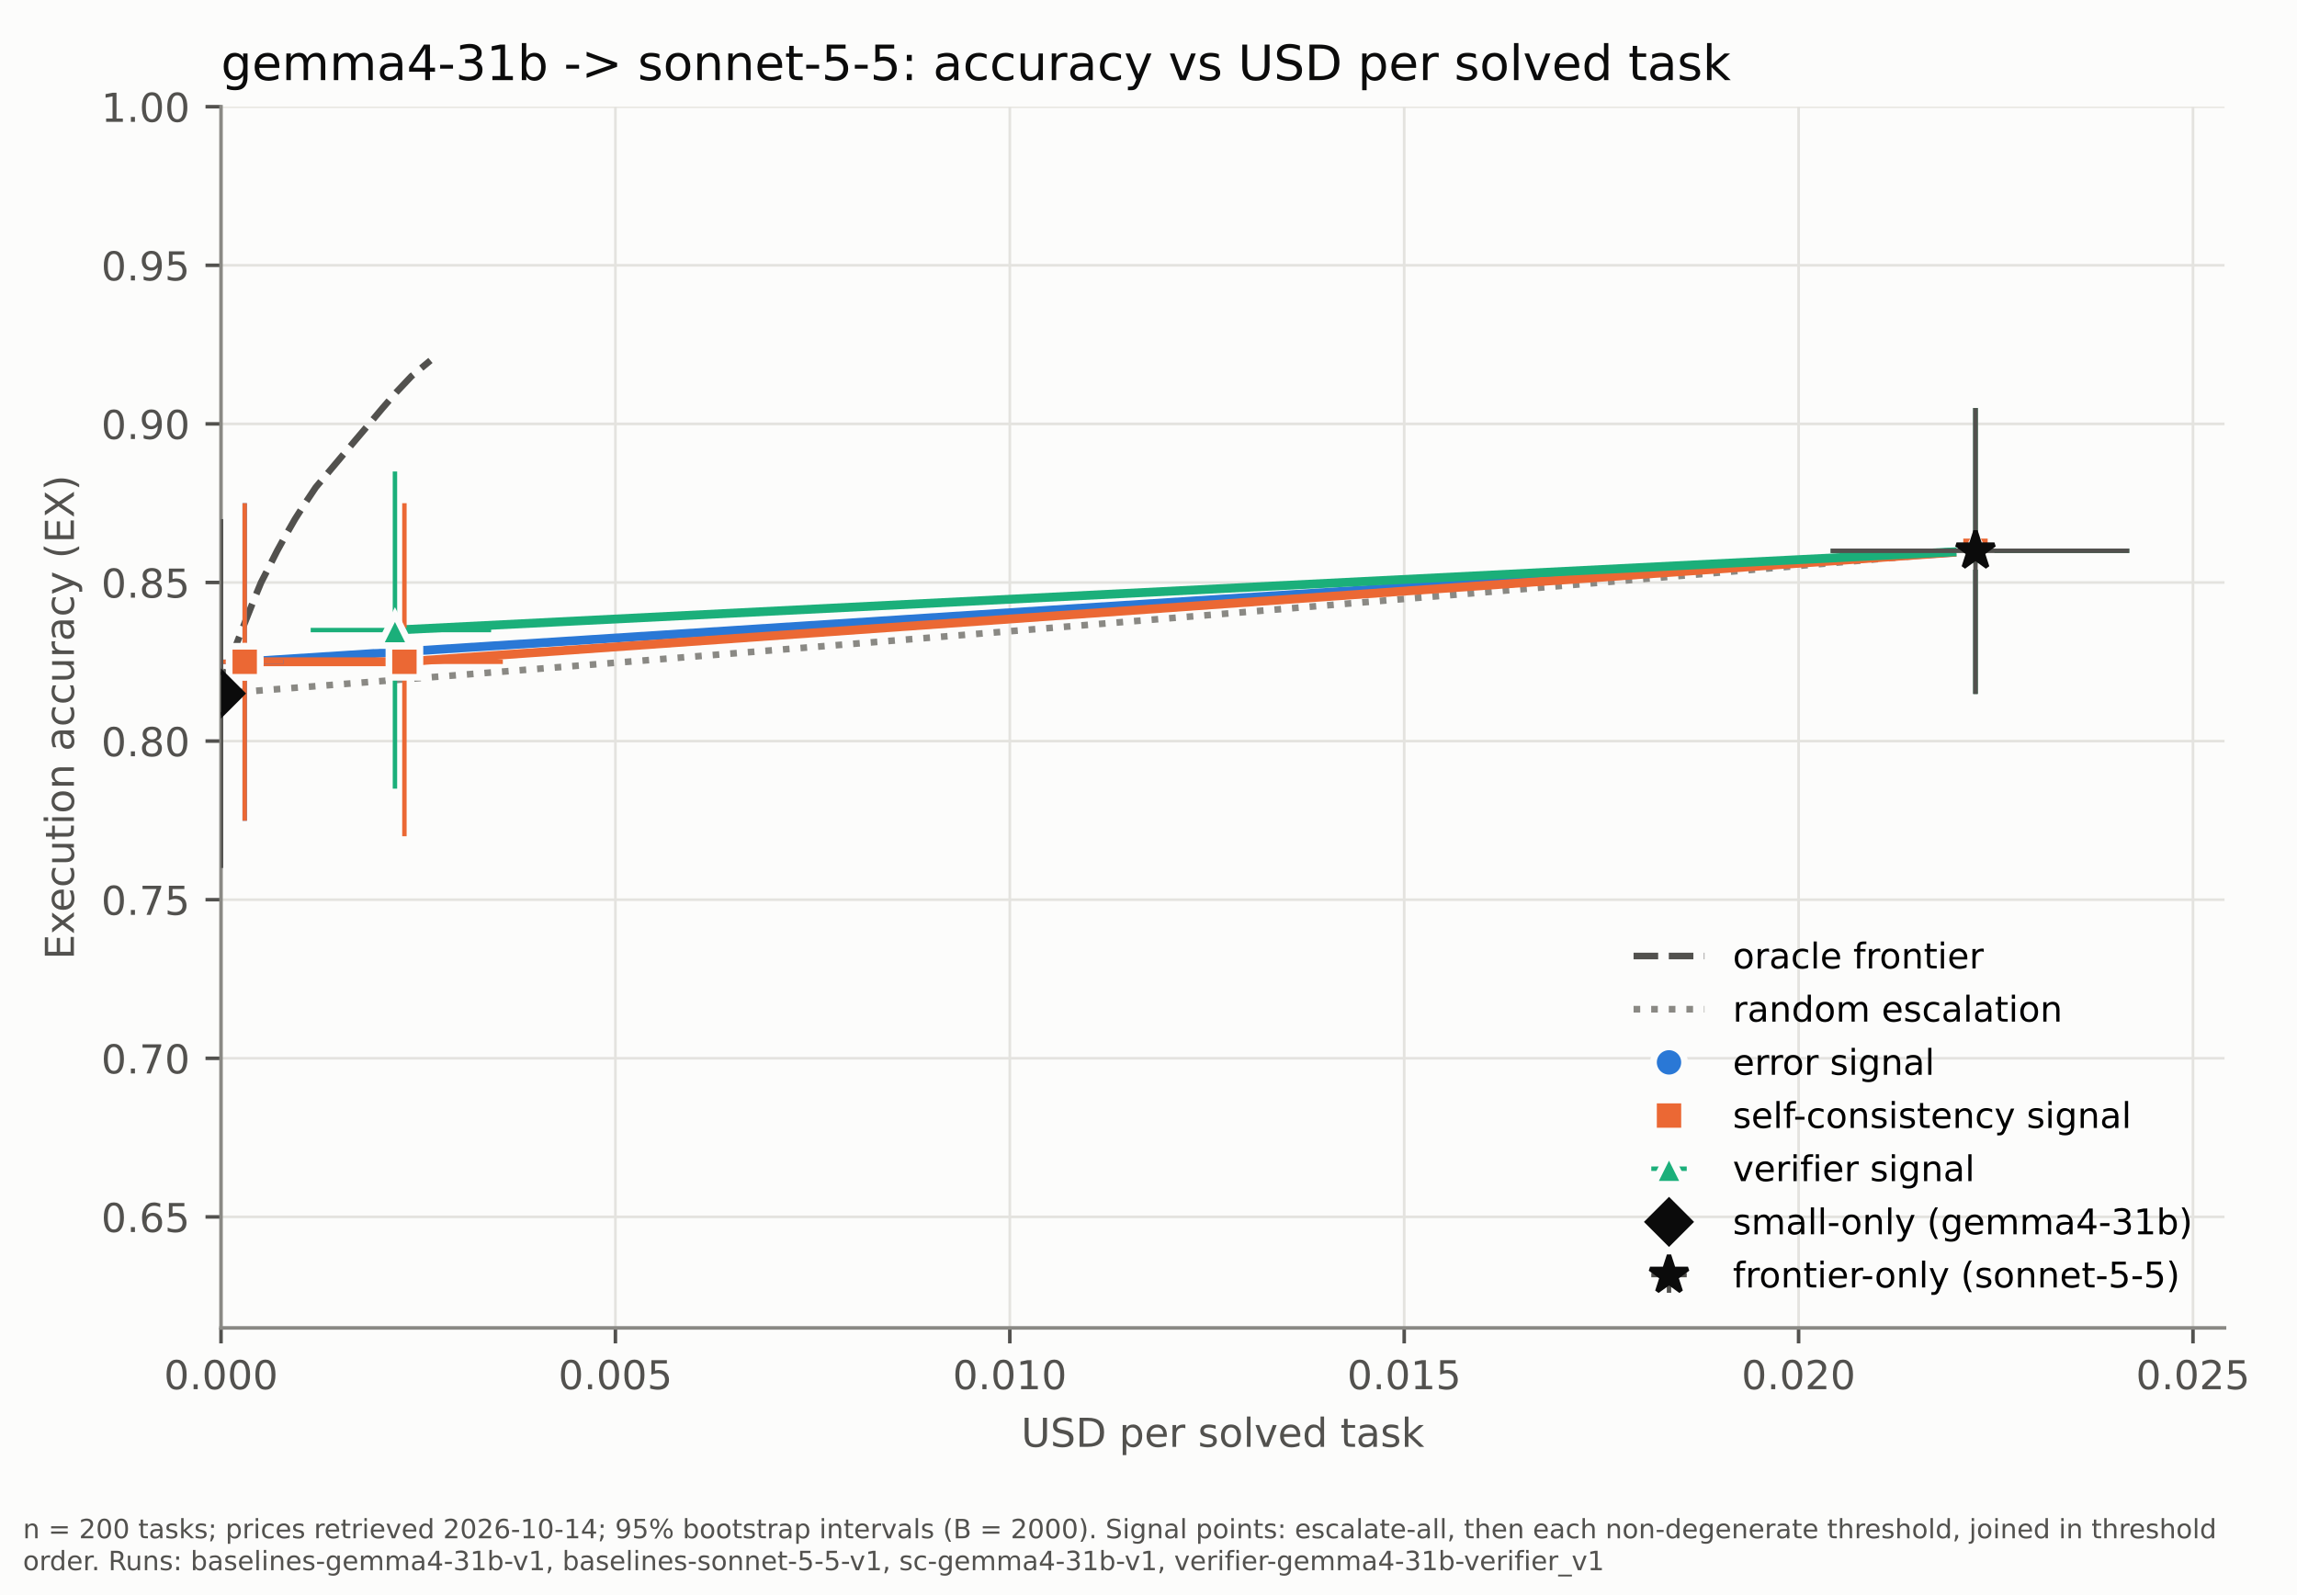
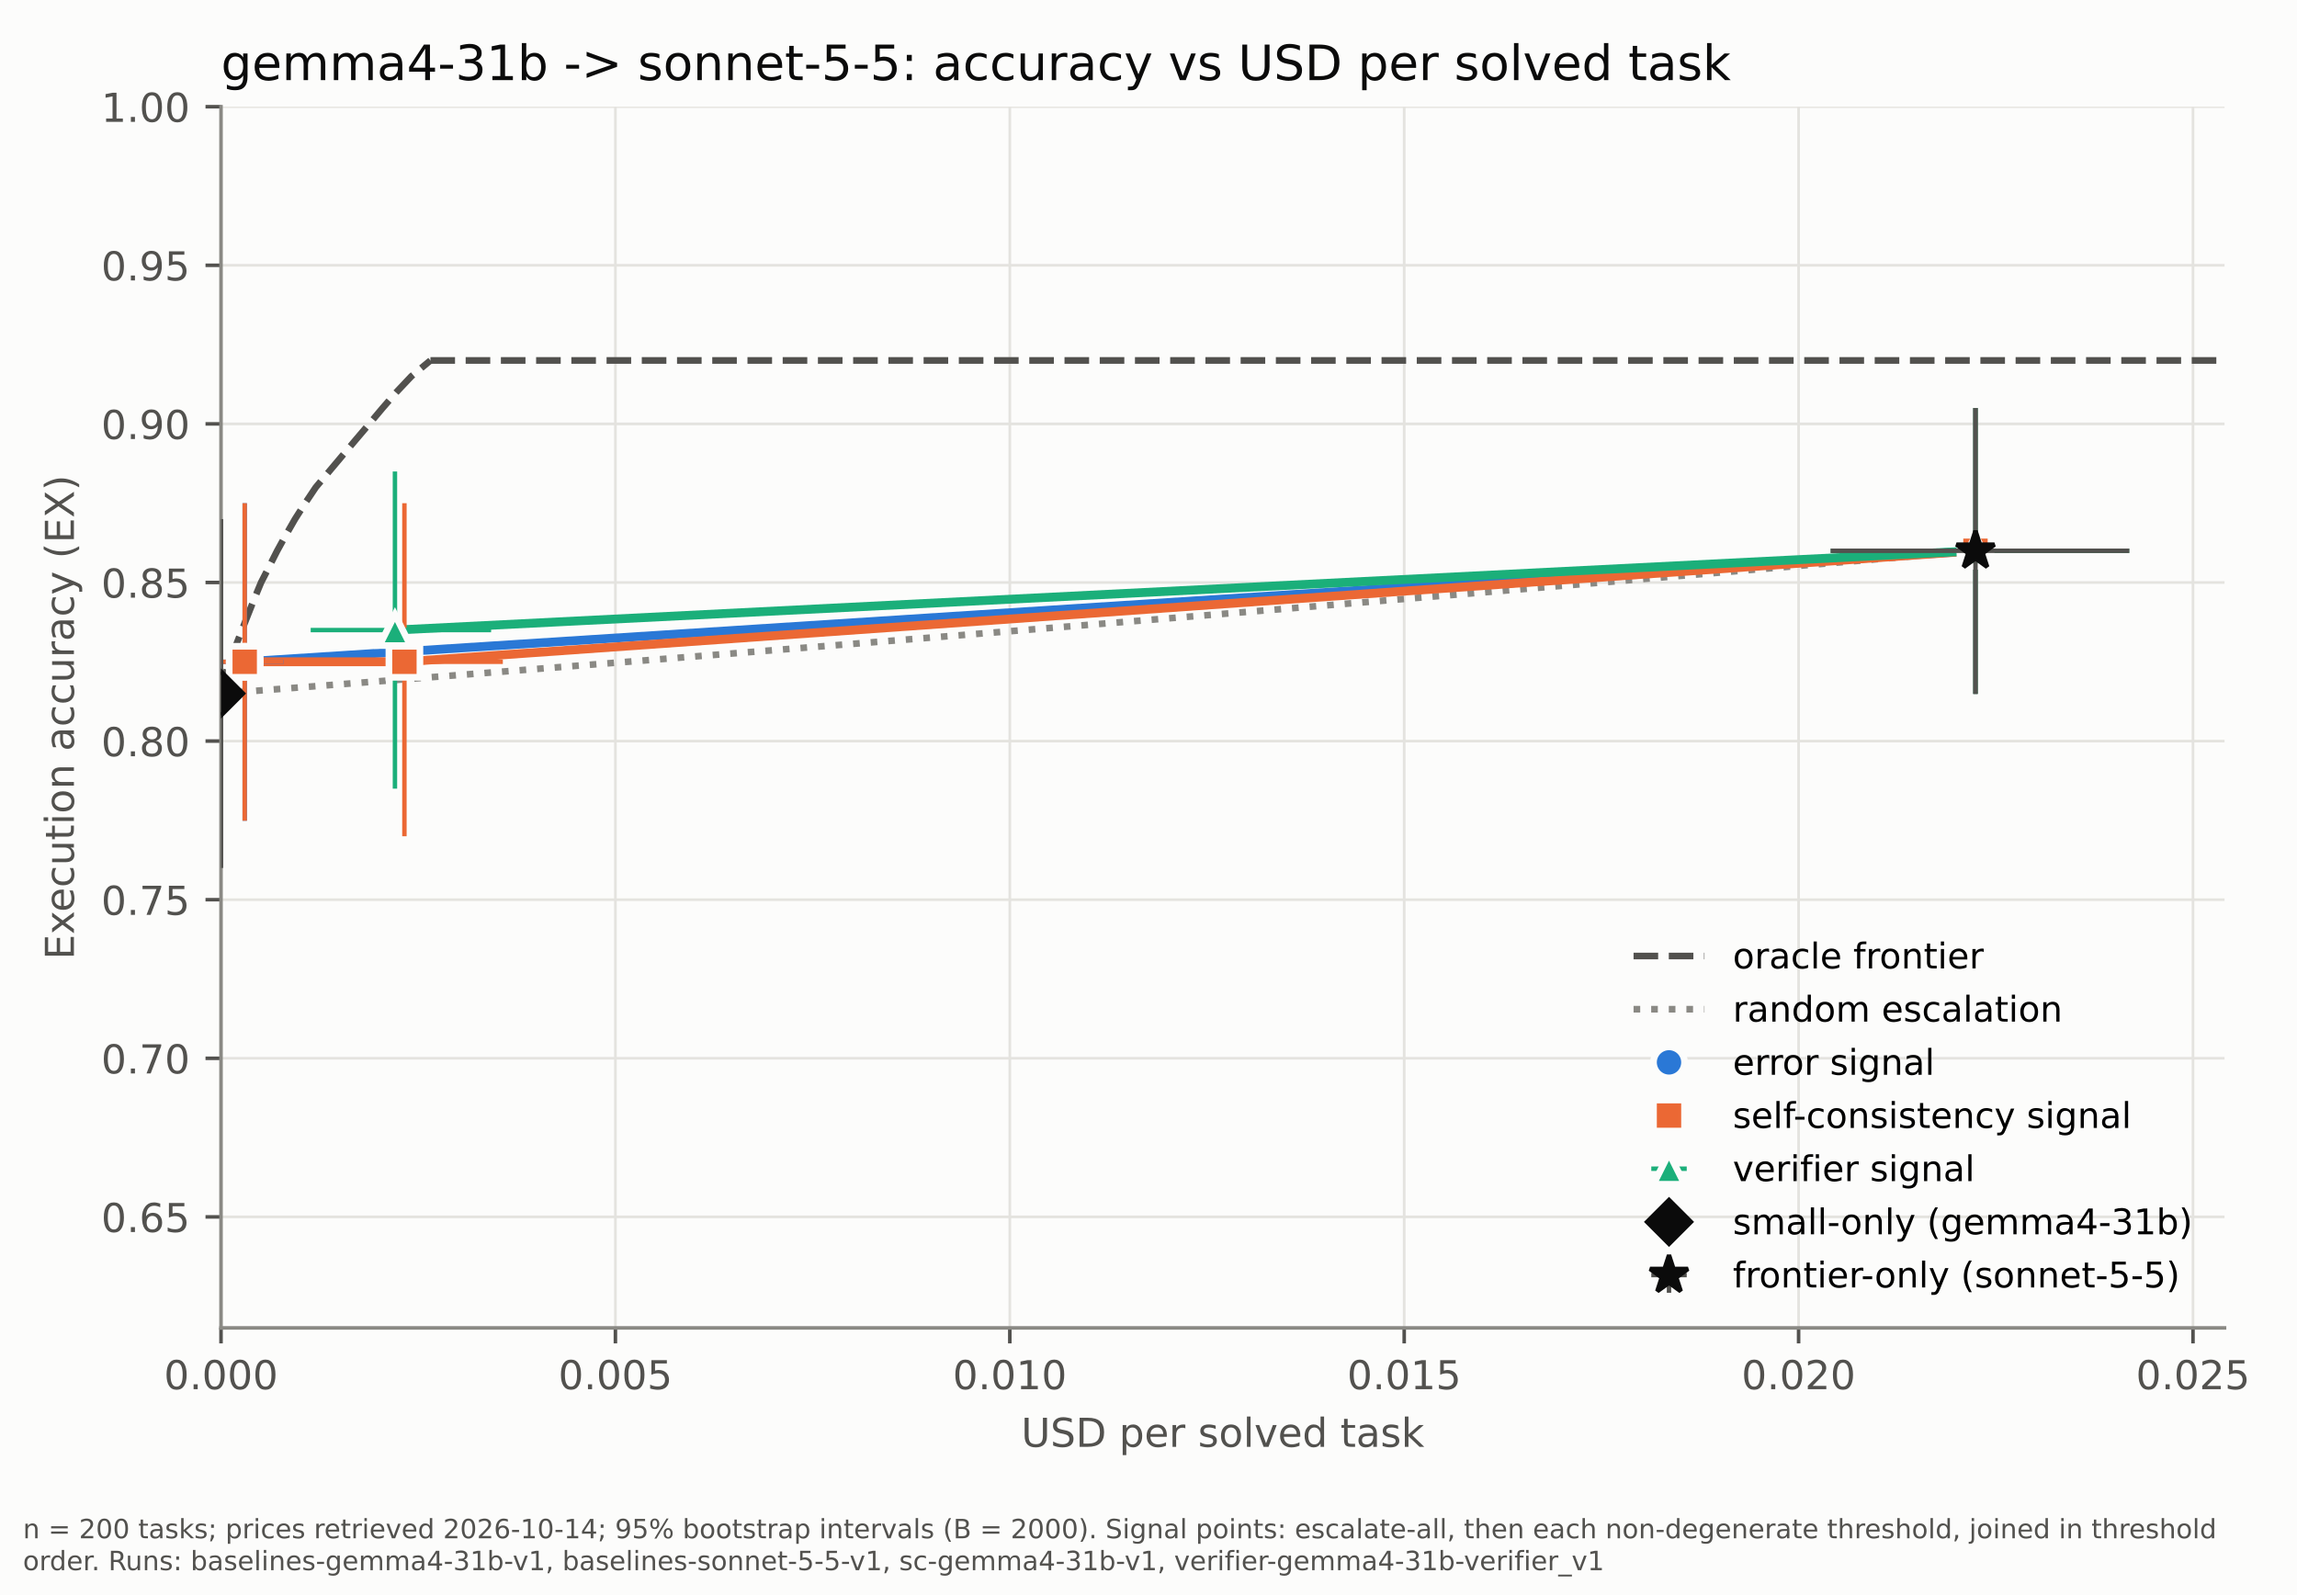
<svg xmlns="http://www.w3.org/2000/svg" xmlns:xlink="http://www.w3.org/1999/xlink" width="518.4pt" height="360pt" viewBox="0 0 518.4 360" version="1.1">
  <defs>
    <style type="text/css">*{stroke-linejoin: round; stroke-linecap: butt}</style>
  </defs>
  <g id="figure_1">
    <g id="patch_1">
      <path d="M 0 360  L 518.4 360  L 518.4 0  L 0 0  z " style="fill: #fcfcfb" />
    </g>
    <g id="axes_1">
      <g id="patch_2">
        <path d="M 49.88 299.68  L 502.045 299.68  L 502.045 24.077  L 49.88 24.077  z " style="fill: #fcfcfb" />
      </g>
      <g id="matplotlib.axis_1">
        <g id="xtick_1">
          <g id="line2d_1">
            <path d="M 49.88 299.68  L 49.88 24.077  " clip-path="url(#p01354f8f3d)" style="fill: none; stroke: #e4e3df; stroke-width: 0.6; stroke-linecap: square" />
          </g>
          <g id="line2d_2">
            <defs>
              <path id="m976dc14677" d="M 0 0  L 0 3.5  " style="stroke: #52514e; stroke-width: 0.8" />
            </defs>
            <g>
              <use xlink:href="#m976dc14677" x="49.88" y="299.68" style="fill: #52514e; stroke: #52514e; stroke-width: 0.8" />
            </g>
          </g>
          <g id="text_1">
            <text style="font-size: 9px; font-family: 'DejaVu Sans', 'Bitstream Vera Sans', 'Computer Modern Sans Serif', 'Lucida Grande', 'Verdana', 'Geneva', 'Lucid', 'Arial', 'Helvetica', 'Avant Garde', sans-serif; text-anchor: middle; fill: #52514e" x="49.88" y="313.518" transform="rotate(-0 49.88 313.5179)">0.000</text>
          </g>
        </g>
        <g id="xtick_2">
          <g id="line2d_3">
            <path d="M 138.889 299.68  L 138.889 24.077  " clip-path="url(#p01354f8f3d)" style="fill: none; stroke: #e4e3df; stroke-width: 0.6; stroke-linecap: square" />
          </g>
          <g id="line2d_4">
            <g>
              <use xlink:href="#m976dc14677" x="138.889" y="299.68" style="fill: #52514e; stroke: #52514e; stroke-width: 0.8" />
            </g>
          </g>
          <g id="text_2">
            <text style="font-size: 9px; font-family: 'DejaVu Sans', 'Bitstream Vera Sans', 'Computer Modern Sans Serif', 'Lucida Grande', 'Verdana', 'Geneva', 'Lucid', 'Arial', 'Helvetica', 'Avant Garde', sans-serif; text-anchor: middle; fill: #52514e" x="138.889" y="313.518" transform="rotate(-0 138.8893 313.5179)">0.005</text>
          </g>
        </g>
        <g id="xtick_3">
          <g id="line2d_5">
            <path d="M 227.899 299.68  L 227.899 24.077  " clip-path="url(#p01354f8f3d)" style="fill: none; stroke: #e4e3df; stroke-width: 0.6; stroke-linecap: square" />
          </g>
          <g id="line2d_6">
            <g>
              <use xlink:href="#m976dc14677" x="227.899" y="299.68" style="fill: #52514e; stroke: #52514e; stroke-width: 0.8" />
            </g>
          </g>
          <g id="text_3">
            <text style="font-size: 9px; font-family: 'DejaVu Sans', 'Bitstream Vera Sans', 'Computer Modern Sans Serif', 'Lucida Grande', 'Verdana', 'Geneva', 'Lucid', 'Arial', 'Helvetica', 'Avant Garde', sans-serif; text-anchor: middle; fill: #52514e" x="227.899" y="313.518" transform="rotate(-0 227.8986 313.5179)">0.010</text>
          </g>
        </g>
        <g id="xtick_4">
          <g id="line2d_7">
            <path d="M 316.908 299.68  L 316.908 24.077  " clip-path="url(#p01354f8f3d)" style="fill: none; stroke: #e4e3df; stroke-width: 0.6; stroke-linecap: square" />
          </g>
          <g id="line2d_8">
            <g>
              <use xlink:href="#m976dc14677" x="316.908" y="299.68" style="fill: #52514e; stroke: #52514e; stroke-width: 0.8" />
            </g>
          </g>
          <g id="text_4">
            <text style="font-size: 9px; font-family: 'DejaVu Sans', 'Bitstream Vera Sans', 'Computer Modern Sans Serif', 'Lucida Grande', 'Verdana', 'Geneva', 'Lucid', 'Arial', 'Helvetica', 'Avant Garde', sans-serif; text-anchor: middle; fill: #52514e" x="316.908" y="313.518" transform="rotate(-0 316.9078 313.5179)">0.015</text>
          </g>
        </g>
        <g id="xtick_5">
          <g id="line2d_9">
            <path d="M 405.917 299.68  L 405.917 24.077  " clip-path="url(#p01354f8f3d)" style="fill: none; stroke: #e4e3df; stroke-width: 0.6; stroke-linecap: square" />
          </g>
          <g id="line2d_10">
            <g>
              <use xlink:href="#m976dc14677" x="405.917" y="299.68" style="fill: #52514e; stroke: #52514e; stroke-width: 0.8" />
            </g>
          </g>
          <g id="text_5">
            <text style="font-size: 9px; font-family: 'DejaVu Sans', 'Bitstream Vera Sans', 'Computer Modern Sans Serif', 'Lucida Grande', 'Verdana', 'Geneva', 'Lucid', 'Arial', 'Helvetica', 'Avant Garde', sans-serif; text-anchor: middle; fill: #52514e" x="405.917" y="313.518" transform="rotate(-0 405.9171 313.5179)">0.020</text>
          </g>
        </g>
        <g id="xtick_6">
          <g id="line2d_11">
            <path d="M 494.926 299.68  L 494.926 24.077  " clip-path="url(#p01354f8f3d)" style="fill: none; stroke: #e4e3df; stroke-width: 0.6; stroke-linecap: square" />
          </g>
          <g id="line2d_12">
            <g>
              <use xlink:href="#m976dc14677" x="494.926" y="299.68" style="fill: #52514e; stroke: #52514e; stroke-width: 0.8" />
            </g>
          </g>
          <g id="text_6">
            <text style="font-size: 9px; font-family: 'DejaVu Sans', 'Bitstream Vera Sans', 'Computer Modern Sans Serif', 'Lucida Grande', 'Verdana', 'Geneva', 'Lucid', 'Arial', 'Helvetica', 'Avant Garde', sans-serif; text-anchor: middle; fill: #52514e" x="494.926" y="313.518" transform="rotate(-0 494.9264 313.5179)">0.025</text>
          </g>
        </g>
        <g id="text_7">
          <text style="font-size: 9px; font-family: 'DejaVu Sans', 'Bitstream Vera Sans', 'Computer Modern Sans Serif', 'Lucida Grande', 'Verdana', 'Geneva', 'Lucid', 'Arial', 'Helvetica', 'Avant Garde', sans-serif; text-anchor: middle; fill: #52514e" x="275.963" y="326.519" transform="rotate(-0 275.9627 326.5186)">USD per solved task</text>
        </g>
      </g>
      <g id="matplotlib.axis_2">
        <g id="ytick_1">
          <g id="line2d_13">
            <path d="M 49.88 274.625  L 502.045 274.625  " clip-path="url(#p01354f8f3d)" style="fill: none; stroke: #e4e3df; stroke-width: 0.6; stroke-linecap: square" />
          </g>
          <g id="line2d_14">
            <defs>
              <path id="mf46361f06f" d="M 0 0  L -3.5 0  " style="stroke: #52514e; stroke-width: 0.8" />
            </defs>
            <g>
              <use xlink:href="#mf46361f06f" x="49.88" y="274.625" style="fill: #52514e; stroke: #52514e; stroke-width: 0.8" />
            </g>
          </g>
          <g id="text_8">
            <text style="font-size: 9px; font-family: 'DejaVu Sans', 'Bitstream Vera Sans', 'Computer Modern Sans Serif', 'Lucida Grande', 'Verdana', 'Geneva', 'Lucid', 'Arial', 'Helvetica', 'Avant Garde', sans-serif; text-anchor: end; fill: #52514e" x="42.88" y="278.044" transform="rotate(-0 42.88 278.0442)">0.65</text>
          </g>
        </g>
        <g id="ytick_2">
          <g id="line2d_15">
            <path d="M 49.88 238.833  L 502.045 238.833  " clip-path="url(#p01354f8f3d)" style="fill: none; stroke: #e4e3df; stroke-width: 0.6; stroke-linecap: square" />
          </g>
          <g id="line2d_16">
            <g>
              <use xlink:href="#mf46361f06f" x="49.88" y="238.833" style="fill: #52514e; stroke: #52514e; stroke-width: 0.8" />
            </g>
          </g>
          <g id="text_9">
            <text style="font-size: 9px; font-family: 'DejaVu Sans', 'Bitstream Vera Sans', 'Computer Modern Sans Serif', 'Lucida Grande', 'Verdana', 'Geneva', 'Lucid', 'Arial', 'Helvetica', 'Avant Garde', sans-serif; text-anchor: end; fill: #52514e" x="42.88" y="242.252" transform="rotate(-0 42.88 242.2516)">0.70</text>
          </g>
        </g>
        <g id="ytick_3">
          <g id="line2d_17">
            <path d="M 49.88 203.04  L 502.045 203.04  " clip-path="url(#p01354f8f3d)" style="fill: none; stroke: #e4e3df; stroke-width: 0.6; stroke-linecap: square" />
          </g>
          <g id="line2d_18">
            <g>
              <use xlink:href="#mf46361f06f" x="49.88" y="203.04" style="fill: #52514e; stroke: #52514e; stroke-width: 0.8" />
            </g>
          </g>
          <g id="text_10">
            <text style="font-size: 9px; font-family: 'DejaVu Sans', 'Bitstream Vera Sans', 'Computer Modern Sans Serif', 'Lucida Grande', 'Verdana', 'Geneva', 'Lucid', 'Arial', 'Helvetica', 'Avant Garde', sans-serif; text-anchor: end; fill: #52514e" x="42.88" y="206.459" transform="rotate(-0 42.88 206.4591)">0.75</text>
          </g>
        </g>
        <g id="ytick_4">
          <g id="line2d_19">
            <path d="M 49.88 167.248  L 502.045 167.248  " clip-path="url(#p01354f8f3d)" style="fill: none; stroke: #e4e3df; stroke-width: 0.6; stroke-linecap: square" />
          </g>
          <g id="line2d_20">
            <g>
              <use xlink:href="#mf46361f06f" x="49.88" y="167.248" style="fill: #52514e; stroke: #52514e; stroke-width: 0.8" />
            </g>
          </g>
          <g id="text_11">
            <text style="font-size: 9px; font-family: 'DejaVu Sans', 'Bitstream Vera Sans', 'Computer Modern Sans Serif', 'Lucida Grande', 'Verdana', 'Geneva', 'Lucid', 'Arial', 'Helvetica', 'Avant Garde', sans-serif; text-anchor: end; fill: #52514e" x="42.88" y="170.667" transform="rotate(-0 42.88 170.6665)">0.80</text>
          </g>
        </g>
        <g id="ytick_5">
          <g id="line2d_21">
            <path d="M 49.88 131.455  L 502.045 131.455  " clip-path="url(#p01354f8f3d)" style="fill: none; stroke: #e4e3df; stroke-width: 0.6; stroke-linecap: square" />
          </g>
          <g id="line2d_22">
            <g>
              <use xlink:href="#mf46361f06f" x="49.88" y="131.455" style="fill: #52514e; stroke: #52514e; stroke-width: 0.8" />
            </g>
          </g>
          <g id="text_12">
            <text style="font-size: 9px; font-family: 'DejaVu Sans', 'Bitstream Vera Sans', 'Computer Modern Sans Serif', 'Lucida Grande', 'Verdana', 'Geneva', 'Lucid', 'Arial', 'Helvetica', 'Avant Garde', sans-serif; text-anchor: end; fill: #52514e" x="42.88" y="134.874" transform="rotate(-0 42.88 134.874)">0.85</text>
          </g>
        </g>
        <g id="ytick_6">
          <g id="line2d_23">
            <path d="M 49.88 95.663  L 502.045 95.663  " clip-path="url(#p01354f8f3d)" style="fill: none; stroke: #e4e3df; stroke-width: 0.6; stroke-linecap: square" />
          </g>
          <g id="line2d_24">
            <g>
              <use xlink:href="#mf46361f06f" x="49.88" y="95.663" style="fill: #52514e; stroke: #52514e; stroke-width: 0.8" />
            </g>
          </g>
          <g id="text_13">
            <text style="font-size: 9px; font-family: 'DejaVu Sans', 'Bitstream Vera Sans', 'Computer Modern Sans Serif', 'Lucida Grande', 'Verdana', 'Geneva', 'Lucid', 'Arial', 'Helvetica', 'Avant Garde', sans-serif; text-anchor: end; fill: #52514e" x="42.88" y="99.081" transform="rotate(-0 42.88 99.08145)">0.90</text>
          </g>
        </g>
        <g id="ytick_7">
          <g id="line2d_25">
            <path d="M 49.88 59.87  L 502.045 59.87  " clip-path="url(#p01354f8f3d)" style="fill: none; stroke: #e4e3df; stroke-width: 0.6; stroke-linecap: square" />
          </g>
          <g id="line2d_26">
            <g>
              <use xlink:href="#mf46361f06f" x="49.88" y="59.87" style="fill: #52514e; stroke: #52514e; stroke-width: 0.8" />
            </g>
          </g>
          <g id="text_14">
            <text style="font-size: 9px; font-family: 'DejaVu Sans', 'Bitstream Vera Sans', 'Computer Modern Sans Serif', 'Lucida Grande', 'Verdana', 'Geneva', 'Lucid', 'Arial', 'Helvetica', 'Avant Garde', sans-serif; text-anchor: end; fill: #52514e" x="42.88" y="63.289" transform="rotate(-0 42.88 63.28891)">0.95</text>
          </g>
        </g>
        <g id="ytick_8">
          <g id="line2d_27">
            <path d="M 49.88 24.077  L 502.045 24.077  " clip-path="url(#p01354f8f3d)" style="fill: none; stroke: #e4e3df; stroke-width: 0.6; stroke-linecap: square" />
          </g>
          <g id="line2d_28">
            <g>
              <use xlink:href="#mf46361f06f" x="49.88" y="24.077" style="fill: #52514e; stroke: #52514e; stroke-width: 0.8" />
            </g>
          </g>
          <g id="text_15">
            <text style="font-size: 9px; font-family: 'DejaVu Sans', 'Bitstream Vera Sans', 'Computer Modern Sans Serif', 'Lucida Grande', 'Verdana', 'Geneva', 'Lucid', 'Arial', 'Helvetica', 'Avant Garde', sans-serif; text-anchor: end; fill: #52514e" x="42.88" y="27.496" transform="rotate(-0 42.88 27.49637)">1.00</text>
          </g>
        </g>
        <g id="text_16">
          <text style="font-size: 9px; font-family: 'DejaVu Sans', 'Bitstream Vera Sans', 'Computer Modern Sans Serif', 'Lucida Grande', 'Verdana', 'Geneva', 'Lucid', 'Arial', 'Helvetica', 'Avant Garde', sans-serif; text-anchor: middle; fill: #52514e" x="16.679" y="161.879" transform="rotate(-90 16.67883 161.8787)">Execution accuracy (EX)</text>
        </g>
      </g>
      <g id="line2d_29">
        <path d="M 49.88 156.51  L 50.621 152.931  L 51.811 149.351  L 53.21 145.772  L 54.597 142.193  L 56.014 138.614  L 57.436 135.034  L 58.921 131.455  L 60.75 127.876  L 62.561 124.297  L 64.534 120.717  L 66.585 117.138  L 68.869 113.559  L 71.265 109.98  L 74.269 106.4  L 77.277 102.821  L 80.295 99.242  L 83.336 95.663  L 86.344 92.083  L 89.456 88.504  L 92.837 84.925  L 97.143 81.345  " clip-path="url(#p01354f8f3d)" style="fill: none; stroke-dasharray: 5.55,2.4; stroke-dashoffset: 0; stroke: #52514e; stroke-width: 1.5" />
      </g>
      <g id="line2d_30">
        <path d="M 49.88 156.51  L 70.713 154.899  L 91.433 153.289  L 112.038 151.678  L 132.531 150.067  L 152.913 148.457  L 173.183 146.846  L 193.344 145.235  L 213.397 143.625  L 233.341 142.014  L 253.177 140.403  L 272.908 138.793  L 292.533 137.182  L 312.054 135.571  L 331.47 133.961  L 350.784 132.35  L 369.996 130.739  L 389.106 129.129  L 408.116 127.518  L 427.026 125.907  L 445.837 124.297  " clip-path="url(#p01354f8f3d)" style="fill: none; stroke-dasharray: 1.5,2.475; stroke-dashoffset: 0; stroke: #8a8984; stroke-width: 1.5" />
      </g>
+       <g id="line2d_31">
+         <path d="M 97.143 81.345  L 502.045 81.345  " clip-path="url(#p01354f8f3d)" style="fill: none; stroke-dasharray: 5.55,2.4; stroke-dashoffset: 0; stroke: #52514e; stroke-width: 1.5" />
+       </g>
      <g id="patch_3">
        <path d="M 49.88 299.68  L 49.88 24.077  " style="fill: none; stroke: #8a8984; stroke-width: 0.8; stroke-linejoin: miter; stroke-linecap: square" />
      </g>
      <g id="patch_4">
        <path d="M 49.88 299.68  L 502.045 299.68  " style="fill: none; stroke: #8a8984; stroke-width: 0.8; stroke-linejoin: miter; stroke-linecap: square" />
      </g>
-       <g id="line2d_31">
+       <g id="line2d_32">
        <path d="M 445.837 124.297  L 55.226 149.351  " clip-path="url(#p01354f8f3d)" style="fill: none; stroke: #2a78d6; stroke-width: 2; stroke-linecap: square" />
      </g>
-       <g id="line2d_32">
+       <g id="line2d_33">
        <path d="M 445.837 124.297  L 91.271 149.351  L 55.226 149.351  " clip-path="url(#p01354f8f3d)" style="fill: none; stroke: #eb6834; stroke-width: 2; stroke-linecap: square" />
      </g>
-       <g id="line2d_33">
+       <g id="line2d_34">
        <path d="M 445.837 124.297  L 89.133 142.193  " clip-path="url(#p01354f8f3d)" style="fill: none; stroke: #1baf7a; stroke-width: 2; stroke-linecap: square" />
      </g>
      <g id="text_17">
        <text style="font-size: 11px; font-family: 'DejaVu Sans', 'Bitstream Vera Sans', 'Computer Modern Sans Serif', 'Lucida Grande', 'Verdana', 'Geneva', 'Lucid', 'Arial', 'Helvetica', 'Avant Garde', sans-serif; text-anchor: start; fill: #0b0b0b" x="49.88" y="18.077" transform="rotate(-0 49.88 18.07742)">gemma4-31b -&gt; sonnet-5-5: accuracy vs USD per solved task</text>
      </g>
      <g id="LineCollection_1">
        <path d="M 413.187 124.297  L 480.514 124.297  " clip-path="url(#p01354f8f3d)" style="fill: none; stroke: #2a78d6" />
      </g>
      <g id="LineCollection_2">
        <path d="M 445.837 156.599  L 445.837 92.083  " clip-path="url(#p01354f8f3d)" style="fill: none; stroke: #2a78d6" />
      </g>
      <g id="LineCollection_3">
        <path d="M 49.88 149.351  L 63.965 149.351  " clip-path="url(#p01354f8f3d)" style="fill: none; stroke: #2a78d6" />
      </g>
      <g id="LineCollection_4">
        <path d="M 55.226 185.233  L 55.226 113.559  " clip-path="url(#p01354f8f3d)" style="fill: none; stroke: #2a78d6" />
      </g>
      <g id="LineCollection_5">
        <path d="M 413.187 124.297  L 480.514 124.297  " clip-path="url(#p01354f8f3d)" style="fill: none; stroke: #eb6834" />
      </g>
      <g id="LineCollection_6">
        <path d="M 445.837 156.599  L 445.837 92.083  " clip-path="url(#p01354f8f3d)" style="fill: none; stroke: #eb6834" />
      </g>
      <g id="LineCollection_7">
        <path d="M 71.615 149.351  L 113.484 149.351  " clip-path="url(#p01354f8f3d)" style="fill: none; stroke: #eb6834" />
      </g>
      <g id="LineCollection_8">
        <path d="M 91.271 188.723  L 91.271 113.559  " clip-path="url(#p01354f8f3d)" style="fill: none; stroke: #eb6834" />
      </g>
      <g id="LineCollection_9">
        <path d="M 49.88 149.351  L 63.965 149.351  " clip-path="url(#p01354f8f3d)" style="fill: none; stroke: #eb6834" />
      </g>
      <g id="LineCollection_10">
        <path d="M 55.226 185.233  L 55.226 113.559  " clip-path="url(#p01354f8f3d)" style="fill: none; stroke: #eb6834" />
      </g>
      <g id="LineCollection_11">
        <path d="M 413.187 124.297  L 480.514 124.297  " clip-path="url(#p01354f8f3d)" style="fill: none; stroke: #1baf7a" />
      </g>
      <g id="LineCollection_12">
        <path d="M 445.837 156.599  L 445.837 92.083  " clip-path="url(#p01354f8f3d)" style="fill: none; stroke: #1baf7a" />
      </g>
      <g id="LineCollection_13">
        <path d="M 70.116 142.193  L 110.834 142.193  " clip-path="url(#p01354f8f3d)" style="fill: none; stroke: #1baf7a" />
      </g>
      <g id="LineCollection_14">
        <path d="M 89.133 177.985  L 89.133 106.4  " clip-path="url(#p01354f8f3d)" style="fill: none; stroke: #1baf7a" />
      </g>
-       <g id="line2d_34">
+       <g id="line2d_35">
        <defs>
          <path id="m237905f2b1" d="M 0 3.5  C 0.928 3.5 1.819 3.131 2.475 2.475  C 3.131 1.819 3.5 0.928 3.5 0  C 3.5 -0.928 3.131 -1.819 2.475 -2.475  C 1.819 -3.131 0.928 -3.5 0 -3.5  C -0.928 -3.5 -1.819 -3.131 -2.475 -2.475  C -3.131 -1.819 -3.5 -0.928 -3.5 0  C -3.5 0.928 -3.131 1.819 -2.475 2.475  C -1.819 3.131 -0.928 3.5 0 3.5  z " style="stroke: #fcfcfb; stroke-width: 1.5" />
        </defs>
        <g clip-path="url(#p01354f8f3d)">
          <use xlink:href="#m237905f2b1" x="445.837" y="124.297" style="fill: #2a78d6; stroke: #fcfcfb; stroke-width: 1.5" />
        </g>
      </g>
-       <g id="line2d_35">
+       <g id="line2d_36">
        <g clip-path="url(#p01354f8f3d)">
          <use xlink:href="#m237905f2b1" x="55.226" y="149.351" style="fill: #2a78d6; stroke: #fcfcfb; stroke-width: 1.5" />
        </g>
      </g>
-       <g id="line2d_36">
+       <g id="line2d_37">
        <defs>
          <path id="ma1aa9a6f80" d="M -3.5 3.5  L 3.5 3.5  L 3.5 -3.5  L -3.5 -3.5  z " style="stroke: #fcfcfb; stroke-width: 1.5; stroke-linejoin: miter" />
        </defs>
        <g clip-path="url(#p01354f8f3d)">
          <use xlink:href="#ma1aa9a6f80" x="445.837" y="124.297" style="fill: #eb6834; stroke: #fcfcfb; stroke-width: 1.5; stroke-linejoin: miter" />
        </g>
      </g>
-       <g id="line2d_37">
+       <g id="line2d_38">
        <g clip-path="url(#p01354f8f3d)">
          <use xlink:href="#ma1aa9a6f80" x="91.271" y="149.351" style="fill: #eb6834; stroke: #fcfcfb; stroke-width: 1.5; stroke-linejoin: miter" />
        </g>
      </g>
-       <g id="line2d_38">
+       <g id="line2d_39">
        <g clip-path="url(#p01354f8f3d)">
          <use xlink:href="#ma1aa9a6f80" x="55.226" y="149.351" style="fill: #eb6834; stroke: #fcfcfb; stroke-width: 1.5; stroke-linejoin: miter" />
        </g>
      </g>
-       <g id="line2d_39">
+       <g id="line2d_40">
        <defs>
          <path id="m33caa13b61" d="M 0 -3.5  L -3.5 3.5  L 3.5 3.5  z " style="stroke: #fcfcfb; stroke-width: 1.5; stroke-linejoin: miter" />
        </defs>
        <g clip-path="url(#p01354f8f3d)">
          <use xlink:href="#m33caa13b61" x="445.837" y="124.297" style="fill: #1baf7a; stroke: #fcfcfb; stroke-width: 1.5; stroke-linejoin: miter" />
        </g>
      </g>
-       <g id="line2d_40">
+       <g id="line2d_41">
        <g clip-path="url(#p01354f8f3d)">
          <use xlink:href="#m33caa13b61" x="89.133" y="142.193" style="fill: #1baf7a; stroke: #fcfcfb; stroke-width: 1.5; stroke-linejoin: miter" />
        </g>
      </g>
      <g id="LineCollection_15">
        <path d="M 49.88 156.51  L 49.88 156.51  " clip-path="url(#p01354f8f3d)" style="fill: none; stroke: #52514e" />
      </g>
      <g id="LineCollection_16">
        <path d="M 49.88 195.882  L 49.88 117.138  " clip-path="url(#p01354f8f3d)" style="fill: none; stroke: #52514e" />
      </g>
      <g id="LineCollection_17">
        <path d="M 413.187 124.297  L 480.514 124.297  " clip-path="url(#p01354f8f3d)" style="fill: none; stroke: #52514e" />
      </g>
      <g id="LineCollection_18">
        <path d="M 445.837 156.599  L 445.837 92.083  " clip-path="url(#p01354f8f3d)" style="fill: none; stroke: #52514e" />
      </g>
      <g id="legend_1">
-         <g id="line2d_41">
+         <g id="line2d_42">
          <path d="M 368.672 215.754  L 376.672 215.754  L 384.672 215.754  " style="fill: none; stroke-dasharray: 5.55,2.4; stroke-dashoffset: 0; stroke: #52514e; stroke-width: 1.5" />
        </g>
        <g id="text_18">
          <text style="font-size: 8px; font-family: 'DejaVu Sans', 'Bitstream Vera Sans', 'Computer Modern Sans Serif', 'Lucida Grande', 'Verdana', 'Geneva', 'Lucid', 'Arial', 'Helvetica', 'Avant Garde', sans-serif; text-anchor: start" x="391.072" y="218.554" transform="rotate(-0 391.0717 218.5544)">oracle frontier</text>
        </g>
-         <g id="line2d_42">
+         <g id="line2d_43">
          <path d="M 368.672 227.755  L 376.672 227.755  L 384.672 227.755  " style="fill: none; stroke-dasharray: 1.5,2.475; stroke-dashoffset: 0; stroke: #8a8984; stroke-width: 1.5" />
        </g>
        <g id="text_19">
          <text style="font-size: 8px; font-family: 'DejaVu Sans', 'Bitstream Vera Sans', 'Computer Modern Sans Serif', 'Lucida Grande', 'Verdana', 'Geneva', 'Lucid', 'Arial', 'Helvetica', 'Avant Garde', sans-serif; text-anchor: start" x="391.072" y="230.555" transform="rotate(-0 391.0717 230.555)">random escalation</text>
        </g>
        <g id="LineCollection_19">
          <path d="M 372.672 239.756  L 380.672 239.756  " style="fill: none; stroke: #2a78d6" />
        </g>
        <g id="LineCollection_20">
          <path d="M 376.672 243.756  L 376.672 235.756  " style="fill: none; stroke: #2a78d6" />
        </g>
-         <g id="line2d_43" />
-         <g id="line2d_44">
+         <g id="line2d_44" />
+         <g id="line2d_45">
          <g>
            <use xlink:href="#m237905f2b1" x="376.672" y="239.756" style="fill: #2a78d6; stroke: #fcfcfb; stroke-width: 1.5" />
          </g>
        </g>
        <g id="text_20">
          <text style="font-size: 8px; font-family: 'DejaVu Sans', 'Bitstream Vera Sans', 'Computer Modern Sans Serif', 'Lucida Grande', 'Verdana', 'Geneva', 'Lucid', 'Arial', 'Helvetica', 'Avant Garde', sans-serif; text-anchor: start" x="391.072" y="242.556" transform="rotate(-0 391.0717 242.5556)">error signal</text>
        </g>
        <g id="LineCollection_21">
          <path d="M 372.672 251.756  L 380.672 251.756  " style="fill: none; stroke: #eb6834" />
        </g>
        <g id="LineCollection_22">
          <path d="M 376.672 255.756  L 376.672 247.756  " style="fill: none; stroke: #eb6834" />
        </g>
-         <g id="line2d_45" />
-         <g id="line2d_46">
+         <g id="line2d_46" />
+         <g id="line2d_47">
          <g>
            <use xlink:href="#ma1aa9a6f80" x="376.672" y="251.756" style="fill: #eb6834; stroke: #fcfcfb; stroke-width: 1.5; stroke-linejoin: miter" />
          </g>
        </g>
        <g id="text_21">
          <text style="font-size: 8px; font-family: 'DejaVu Sans', 'Bitstream Vera Sans', 'Computer Modern Sans Serif', 'Lucida Grande', 'Verdana', 'Geneva', 'Lucid', 'Arial', 'Helvetica', 'Avant Garde', sans-serif; text-anchor: start" x="391.072" y="254.556" transform="rotate(-0 391.0717 254.5563)">self-consistency signal</text>
        </g>
        <g id="LineCollection_23">
          <path d="M 372.672 263.757  L 380.672 263.757  " style="fill: none; stroke: #1baf7a" />
        </g>
        <g id="LineCollection_24">
          <path d="M 376.672 267.757  L 376.672 259.757  " style="fill: none; stroke: #1baf7a" />
        </g>
-         <g id="line2d_47" />
-         <g id="line2d_48">
+         <g id="line2d_48" />
+         <g id="line2d_49">
          <g>
            <use xlink:href="#m33caa13b61" x="376.672" y="263.757" style="fill: #1baf7a; stroke: #fcfcfb; stroke-width: 1.5; stroke-linejoin: miter" />
          </g>
        </g>
        <g id="text_22">
          <text style="font-size: 8px; font-family: 'DejaVu Sans', 'Bitstream Vera Sans', 'Computer Modern Sans Serif', 'Lucida Grande', 'Verdana', 'Geneva', 'Lucid', 'Arial', 'Helvetica', 'Avant Garde', sans-serif; text-anchor: start" x="391.072" y="266.557" transform="rotate(-0 391.0717 266.5569)">verifier signal</text>
        </g>
        <g id="LineCollection_25">
          <path d="M 372.672 275.757  L 380.672 275.757  " style="fill: none; stroke: #52514e" />
        </g>
        <g id="LineCollection_26">
          <path d="M 376.672 279.757  L 376.672 271.757  " style="fill: none; stroke: #52514e" />
        </g>
-         <g id="line2d_49" />
-         <g id="line2d_50">
+         <g id="line2d_50" />
+         <g id="line2d_51">
          <defs>
            <path id="m22490ed92e" d="M 0 4.95  L 4.95 0  L 0 -4.95  L -4.95 0  z " style="stroke: #0b0b0b; stroke-linejoin: miter" />
          </defs>
          <g>
            <use xlink:href="#m22490ed92e" x="376.672" y="275.757" style="fill: #0b0b0b; stroke: #0b0b0b; stroke-linejoin: miter" />
          </g>
        </g>
        <g id="text_23">
          <text style="font-size: 8px; font-family: 'DejaVu Sans', 'Bitstream Vera Sans', 'Computer Modern Sans Serif', 'Lucida Grande', 'Verdana', 'Geneva', 'Lucid', 'Arial', 'Helvetica', 'Avant Garde', sans-serif; text-anchor: start" x="391.072" y="278.558" transform="rotate(-0 391.0717 278.5575)">small-only (gemma4-31b)</text>
        </g>
        <g id="LineCollection_27">
          <path d="M 372.672 287.758  L 380.672 287.758  " style="fill: none; stroke: #52514e" />
        </g>
        <g id="LineCollection_28">
          <path d="M 376.672 291.758  L 376.672 283.758  " style="fill: none; stroke: #52514e" />
        </g>
-         <g id="line2d_51" />
-         <g id="line2d_52">
+         <g id="line2d_52" />
+         <g id="line2d_53">
          <defs>
            <path id="mf6290c6339" d="M 0 -4.5  L -1.01 -1.391  L -4.28 -1.391  L -1.635 0.531  L -2.645 3.641  L -0 1.719  L 2.645 3.641  L 1.635 0.531  L 4.28 -1.391  L 1.01 -1.391  z " style="stroke: #0b0b0b; stroke-linejoin: bevel" />
          </defs>
          <g>
            <use xlink:href="#mf6290c6339" x="376.672" y="287.758" style="fill: #0b0b0b; stroke: #0b0b0b; stroke-linejoin: bevel" />
          </g>
        </g>
        <g id="text_24">
          <text style="font-size: 8px; font-family: 'DejaVu Sans', 'Bitstream Vera Sans', 'Computer Modern Sans Serif', 'Lucida Grande', 'Verdana', 'Geneva', 'Lucid', 'Arial', 'Helvetica', 'Avant Garde', sans-serif; text-anchor: start" x="391.072" y="290.558" transform="rotate(-0 391.0717 290.5581)">frontier-only (sonnet-5-5)</text>
        </g>
      </g>
-       <g id="line2d_53">
+       <g id="line2d_54">
        <g clip-path="url(#p01354f8f3d)">
          <use xlink:href="#m22490ed92e" x="49.88" y="156.51" style="fill: #0b0b0b; stroke: #0b0b0b; stroke-linejoin: miter" />
        </g>
      </g>
-       <g id="line2d_54">
+       <g id="line2d_55">
        <g clip-path="url(#p01354f8f3d)">
          <use xlink:href="#mf6290c6339" x="445.837" y="124.297" style="fill: #0b0b0b; stroke: #0b0b0b; stroke-linejoin: bevel" />
        </g>
      </g>
    </g>
    <g id="text_25">
      <text style="font-size: 6px; font-family: 'DejaVu Sans', 'Bitstream Vera Sans', 'Computer Modern Sans Serif', 'Lucida Grande', 'Verdana', 'Geneva', 'Lucid', 'Arial', 'Helvetica', 'Avant Garde', sans-serif; fill: #52514e" transform="translate(5.184 347.1564)">n = 200 tasks; prices retrieved 2026-10-14; 95% bootstrap intervals (B = 2000). Signal points: escalate-all, then each non-degenerate threshold, joined in threshold</text>
      <text style="font-size: 6px; font-family: 'DejaVu Sans', 'Bitstream Vera Sans', 'Computer Modern Sans Serif', 'Lucida Grande', 'Verdana', 'Geneva', 'Lucid', 'Arial', 'Helvetica', 'Avant Garde', sans-serif; fill: #52514e" transform="translate(5.184 354.358)">order. Runs: baselines-gemma4-31b-v1, baselines-sonnet-5-5-v1, sc-gemma4-31b-v1, verifier-gemma4-31b-verifier_v1</text>
    </g>
  </g>
  <defs>
    <clipPath id="p01354f8f3d">
      <rect x="49.88" y="24.077" width="452.165" height="275.603" />
    </clipPath>
  </defs>
</svg>
